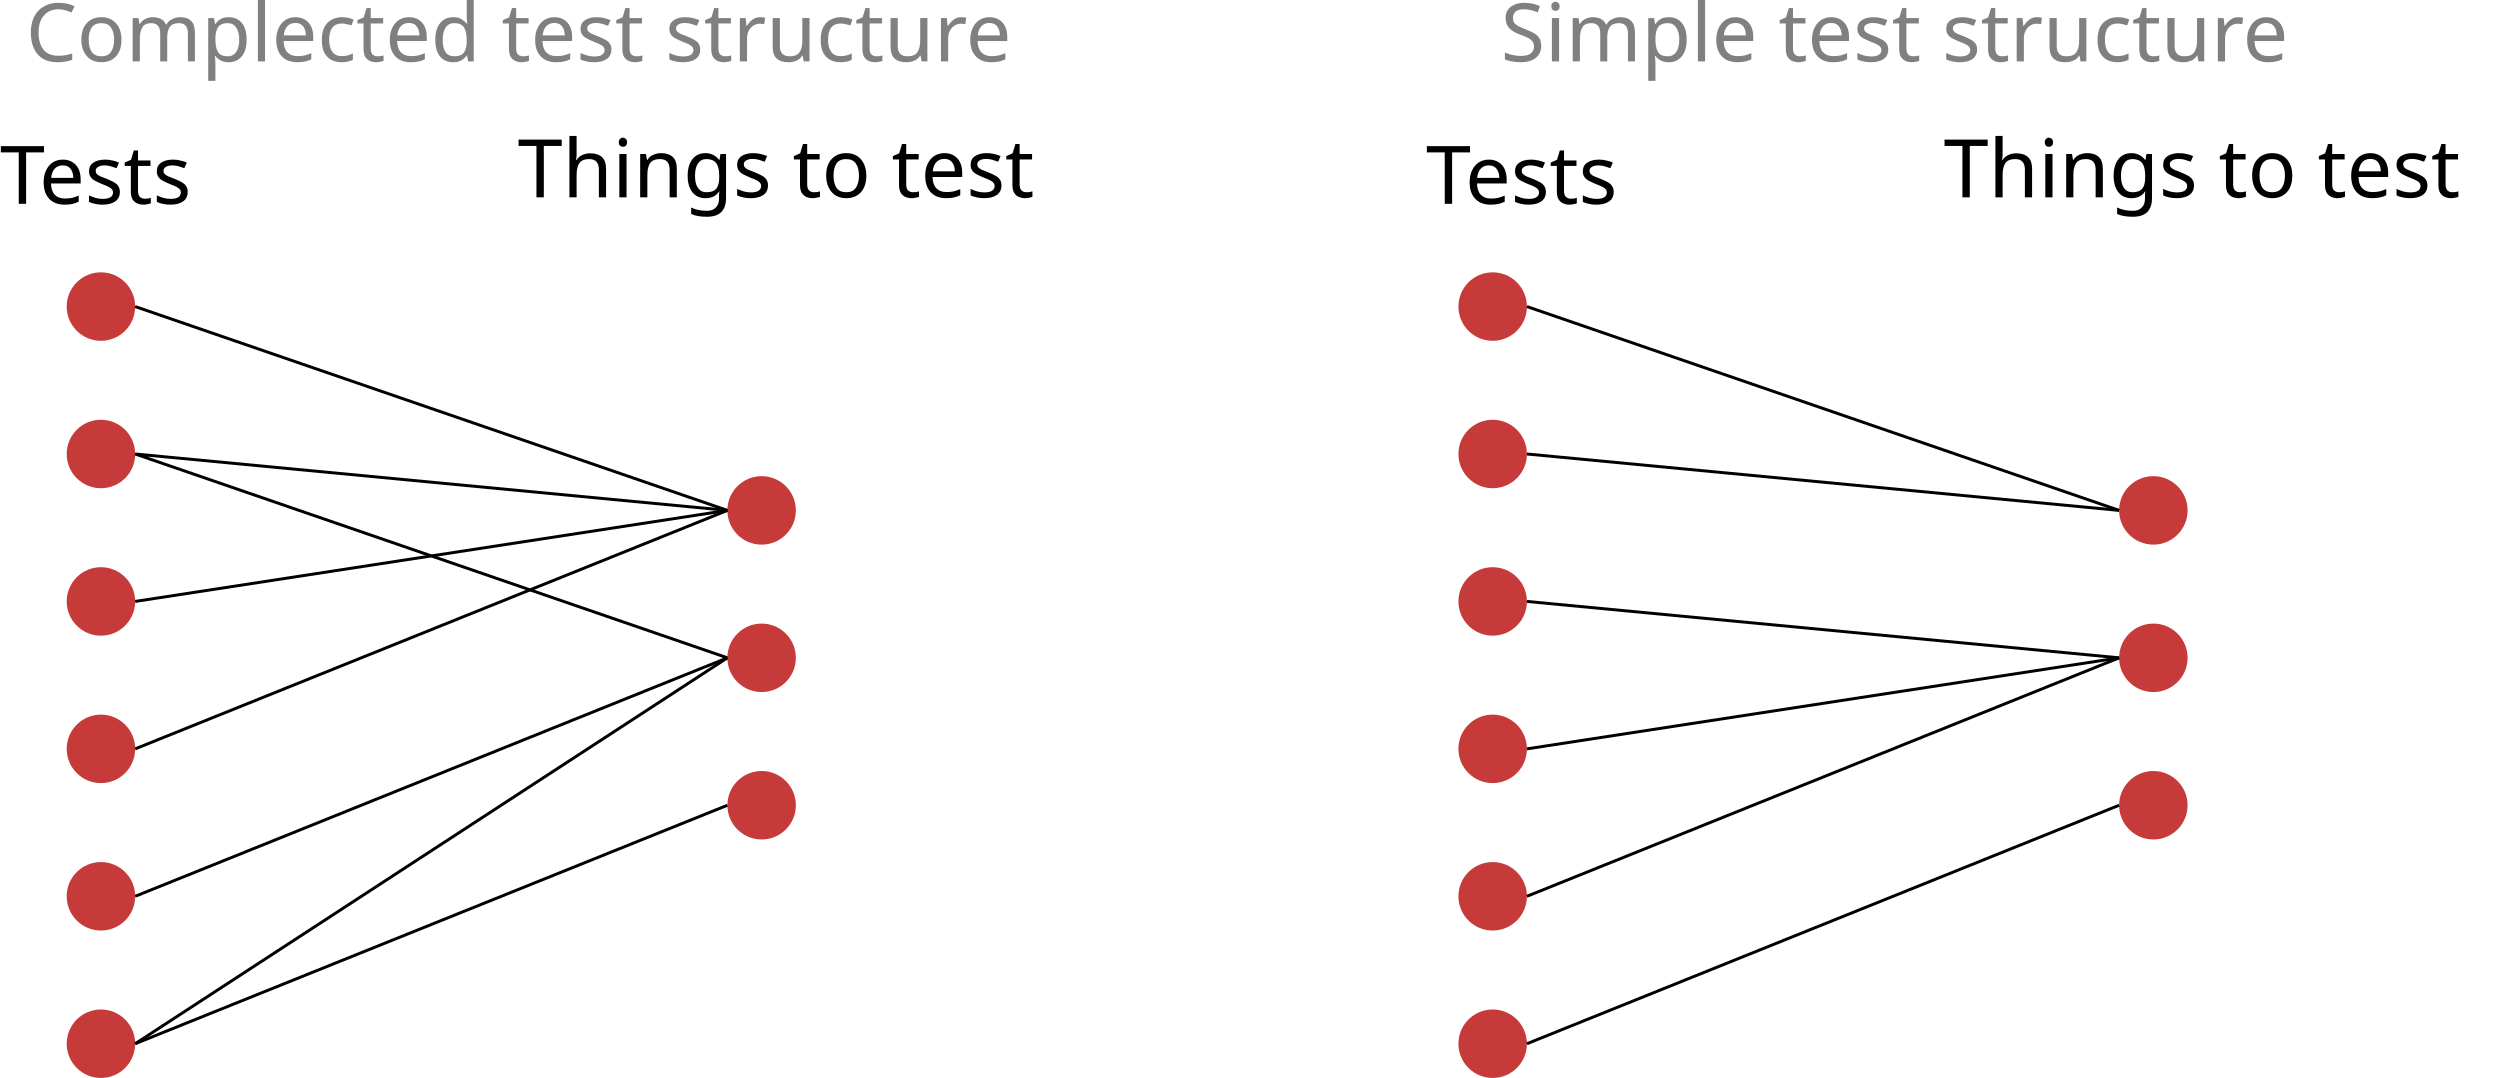
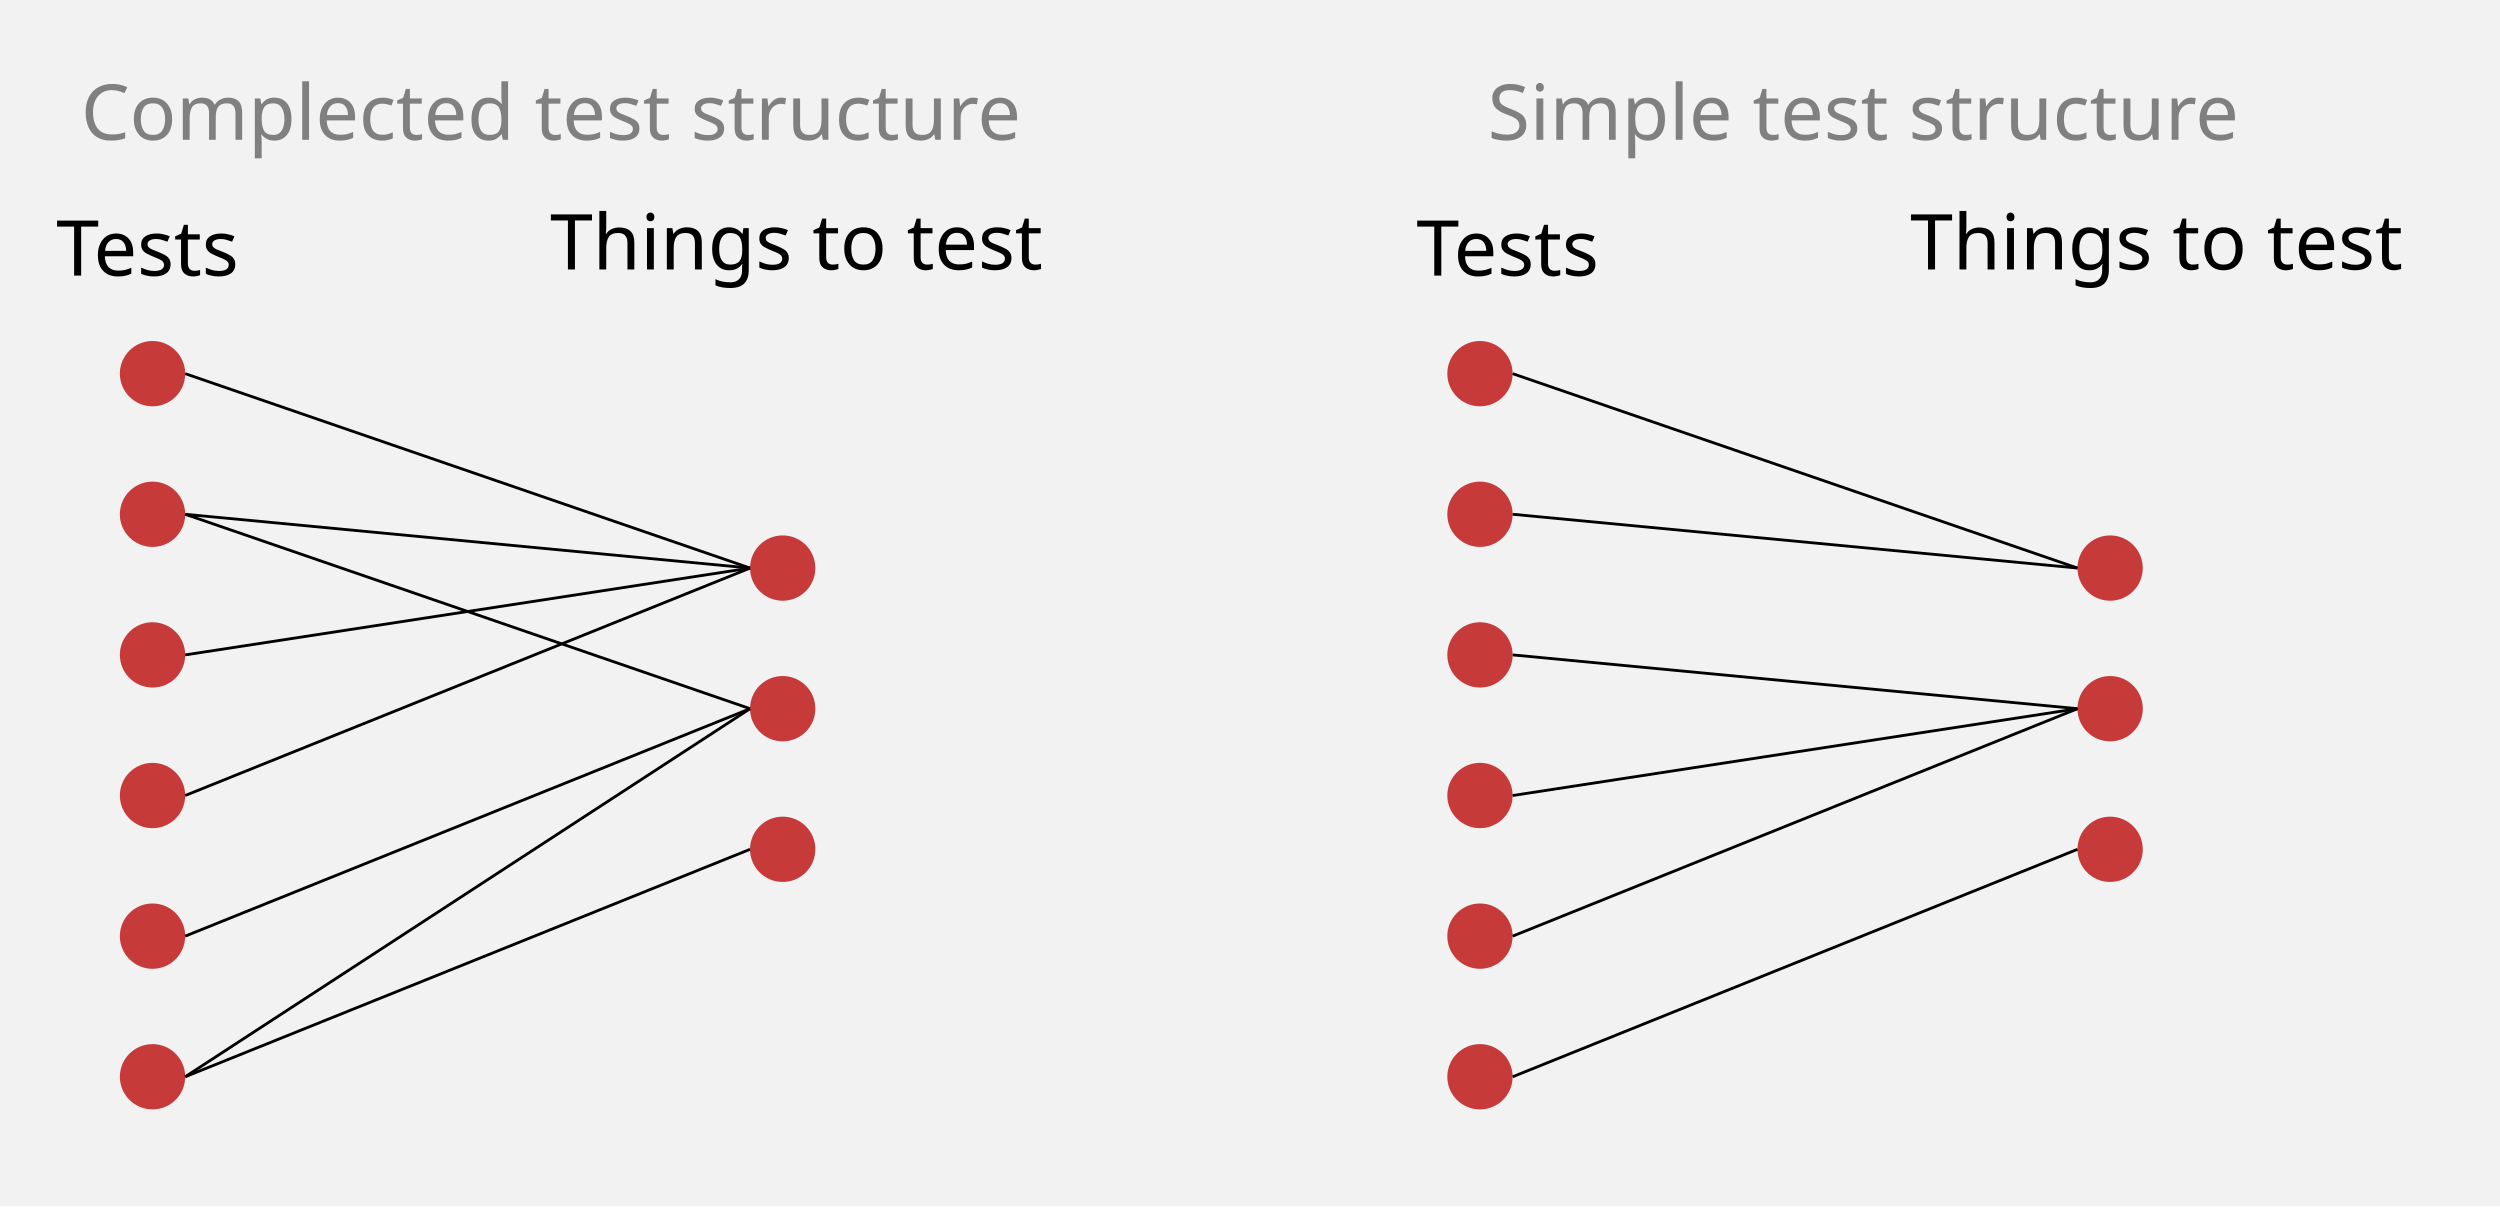
- <svg xmlns="http://www.w3.org/2000/svg" width="222.772mm" height="96.056mm" viewBox="0 0 222.772 96.056" version="1.1" id="svg5">
+ <svg xmlns="http://www.w3.org/2000/svg" width="233.561mm" height="112.693mm" viewBox="0 0 233.561 112.693" version="1.1" id="svg5">
  <defs id="defs2" />
-   <g id="layer1" transform="translate(-24.40828,-21.87109)">
+   <g id="layer1" transform="translate(-19.15315,-14.28035)">
+     <rect style="fill:#f2f2f2;stroke-width:0.265;stroke-dasharray:1.06, 0.265" id="rect437" width="233.561" height="112.693" x="19.153" y="14.28" />
    <text xml:space="preserve" style="font-style:normal;font-weight:normal;font-size:7.197px;line-height:1.25;font-family:sans-serif;fill:#000000;fill-opacity:1;stroke:none;stroke-width:0.18" x="24.408" y="40.031" id="text236">
      <tspan id="tspan234" style="stroke-width:0.18" x="24.408" y="40.031">Tests</tspan>
    </text>
    <text xml:space="preserve" style="font-style:normal;font-weight:normal;font-size:7.197px;line-height:1.25;font-family:sans-serif;fill:#000000;fill-opacity:1;stroke:none;stroke-width:0.18" x="70.539" y="39.453" id="text398">
      <tspan id="tspan396" style="stroke-width:0.18" x="70.539" y="39.453">Things to test</tspan>
    </text>
    <text xml:space="preserve" style="font-style:normal;font-weight:normal;font-size:7.197px;line-height:1.25;font-family:sans-serif;fill:#808080;fill-opacity:1;stroke:none;stroke-width:0.18" x="26.719" y="27.339" id="text402">
      <tspan id="tspan400" style="fill:#808080;stroke-width:0.18" x="26.719" y="27.339">Complected test structure</tspan>
    </text>
    <text xml:space="preserve" style="font-style:normal;font-weight:normal;font-size:7.197px;line-height:1.25;font-family:sans-serif;fill:#000000;fill-opacity:1;stroke:none;stroke-width:0.18" x="151.475" y="40.031" id="text960">
      <tspan id="tspan958" style="stroke-width:0.18" x="151.475" y="40.031">Tests</tspan>
    </text>
    <text xml:space="preserve" style="font-style:normal;font-weight:normal;font-size:7.197px;line-height:1.25;font-family:sans-serif;fill:#000000;fill-opacity:1;stroke:none;stroke-width:0.18" x="197.606" y="39.453" id="text964">
      <tspan id="tspan962" style="stroke-width:0.18" x="197.606" y="39.453">Things to test</tspan>
    </text>
    <text xml:space="preserve" style="font-style:normal;font-weight:normal;font-size:7.197px;line-height:1.25;font-family:sans-serif;fill:#808080;fill-opacity:1;stroke:none;stroke-width:0.18" x="158.134" y="27.339" id="text968">
      <tspan id="tspan966" style="fill:#808080;stroke-width:0.18" x="158.134" y="27.339">Simple test structure</tspan>
    </text>
    <circle style="fill:#c63a3a;fill-opacity:1;stroke:none;stroke-width:0.765" id="path1022" cx="33.402" cy="49.189" r="3.051" />
    <circle style="fill:#c63a3a;fill-opacity:1;stroke:none;stroke-width:0.765" id="circle1504" cx="33.402" cy="62.326" r="3.051" />
    <circle style="fill:#c63a3a;fill-opacity:1;stroke:none;stroke-width:0.765" id="circle1506" cx="33.402" cy="75.464" r="3.051" />
    <circle style="fill:#c63a3a;fill-opacity:1;stroke:none;stroke-width:0.765" id="circle1508" cx="33.402" cy="88.601" r="3.051" />
    <circle style="fill:#c63a3a;fill-opacity:1;stroke:none;stroke-width:0.765" id="circle1510" cx="33.402" cy="101.739" r="3.051" />
    <circle style="fill:#c63a3a;fill-opacity:1;stroke:none;stroke-width:0.765" id="circle1512" cx="33.402" cy="114.876" r="3.051" />
    <circle style="fill:#c63a3a;fill-opacity:1;stroke:none;stroke-width:0.765" id="circle1514" cx="92.276" cy="67.352" r="3.051" />
    <circle style="fill:#c63a3a;fill-opacity:1;stroke:none;stroke-width:0.765" id="circle1516" cx="92.276" cy="80.489" r="3.051" />
    <circle style="fill:#c63a3a;fill-opacity:1;stroke:none;stroke-width:0.765" id="circle1518" cx="92.276" cy="93.626" r="3.051" />
    <circle style="fill:#c63a3a;fill-opacity:1;stroke:none;stroke-width:0.765" id="circle1520" cx="157.418" cy="49.189" r="3.051" />
    <circle style="fill:#c63a3a;fill-opacity:1;stroke:none;stroke-width:0.765" id="circle1522" cx="157.418" cy="62.326" r="3.051" />
    <circle style="fill:#c63a3a;fill-opacity:1;stroke:none;stroke-width:0.765" id="circle1524" cx="157.418" cy="75.464" r="3.051" />
    <circle style="fill:#c63a3a;fill-opacity:1;stroke:none;stroke-width:0.765" id="circle1526" cx="157.418" cy="88.601" r="3.051" />
    <circle style="fill:#c63a3a;fill-opacity:1;stroke:none;stroke-width:0.765" id="circle1528" cx="157.418" cy="101.739" r="3.051" />
    <circle style="fill:#c63a3a;fill-opacity:1;stroke:none;stroke-width:0.765" id="circle1530" cx="157.418" cy="114.876" r="3.051" />
    <circle style="fill:#c63a3a;fill-opacity:1;stroke:none;stroke-width:0.765" id="circle1532" cx="216.291" cy="67.352" r="3.051" />
    <circle style="fill:#c63a3a;fill-opacity:1;stroke:none;stroke-width:0.765" id="circle1534" cx="216.291" cy="80.489" r="3.051" />
    <circle style="fill:#c63a3a;fill-opacity:1;stroke:none;stroke-width:0.765" id="circle1536" cx="216.291" cy="93.626" r="3.051" />
    <path style="fill:none;stroke:#000000;stroke-width:0.265px;stroke-linecap:butt;stroke-linejoin:miter;stroke-opacity:1" d="M 36.453,49.189 C 89.225,67.352 89.225,67.352 89.225,67.352" id="path1601" />
    <path style="fill:none;stroke:#000000;stroke-width:0.265px;stroke-linecap:butt;stroke-linejoin:miter;stroke-opacity:1" d="M 89.225,67.352 36.453,62.326 89.225,80.489" id="path1603" />
    <path style="fill:none;stroke:#000000;stroke-width:0.265px;stroke-linecap:butt;stroke-linejoin:miter;stroke-opacity:1" d="M 36.453,88.601 89.225,67.352" id="path1605" />
    <path style="fill:none;stroke:#000000;stroke-width:0.265px;stroke-linecap:butt;stroke-linejoin:miter;stroke-opacity:1" d="M 36.453,101.739 89.225,80.489" id="path1607" />
    <path style="fill:none;stroke:#000000;stroke-width:0.265px;stroke-linecap:butt;stroke-linejoin:miter;stroke-opacity:1" d="M 36.453,114.876 89.225,80.489" id="path1609" />
    <path style="fill:none;stroke:#000000;stroke-width:0.265px;stroke-linecap:butt;stroke-linejoin:miter;stroke-opacity:1" d="M 36.453,114.876 89.225,93.626" id="path1611" />
    <path style="fill:none;stroke:#000000;stroke-width:0.265px;stroke-linecap:butt;stroke-linejoin:miter;stroke-opacity:1" d="M 36.453,75.464 89.225,67.352" id="path1613" />
    <path style="fill:none;stroke:#000000;stroke-width:0.265px;stroke-linecap:butt;stroke-linejoin:miter;stroke-opacity:1" d="M 160.469,49.189 213.24,67.352" id="path1615" />
    <path style="fill:none;stroke:#000000;stroke-width:0.265px;stroke-linecap:butt;stroke-linejoin:miter;stroke-opacity:1" d="M 160.469,62.326 213.24,67.352" id="path1617" />
    <path style="fill:none;stroke:#000000;stroke-width:0.265px;stroke-linecap:butt;stroke-linejoin:miter;stroke-opacity:1" d="m 160.469,75.464 52.771,5.025" id="path1619" />
    <path style="fill:none;stroke:#000000;stroke-width:0.265px;stroke-linecap:butt;stroke-linejoin:miter;stroke-opacity:1" d="M 160.469,88.601 213.24,80.489" id="path1621" />
    <path style="fill:none;stroke:#000000;stroke-width:0.265px;stroke-linecap:butt;stroke-linejoin:miter;stroke-opacity:1" d="M 160.469,101.739 213.24,80.489" id="path1623" />
    <path style="fill:none;stroke:#000000;stroke-width:0.265px;stroke-linecap:butt;stroke-linejoin:miter;stroke-opacity:1" d="M 160.469,114.876 213.24,93.626" id="path1625" />
  </g>
</svg>
